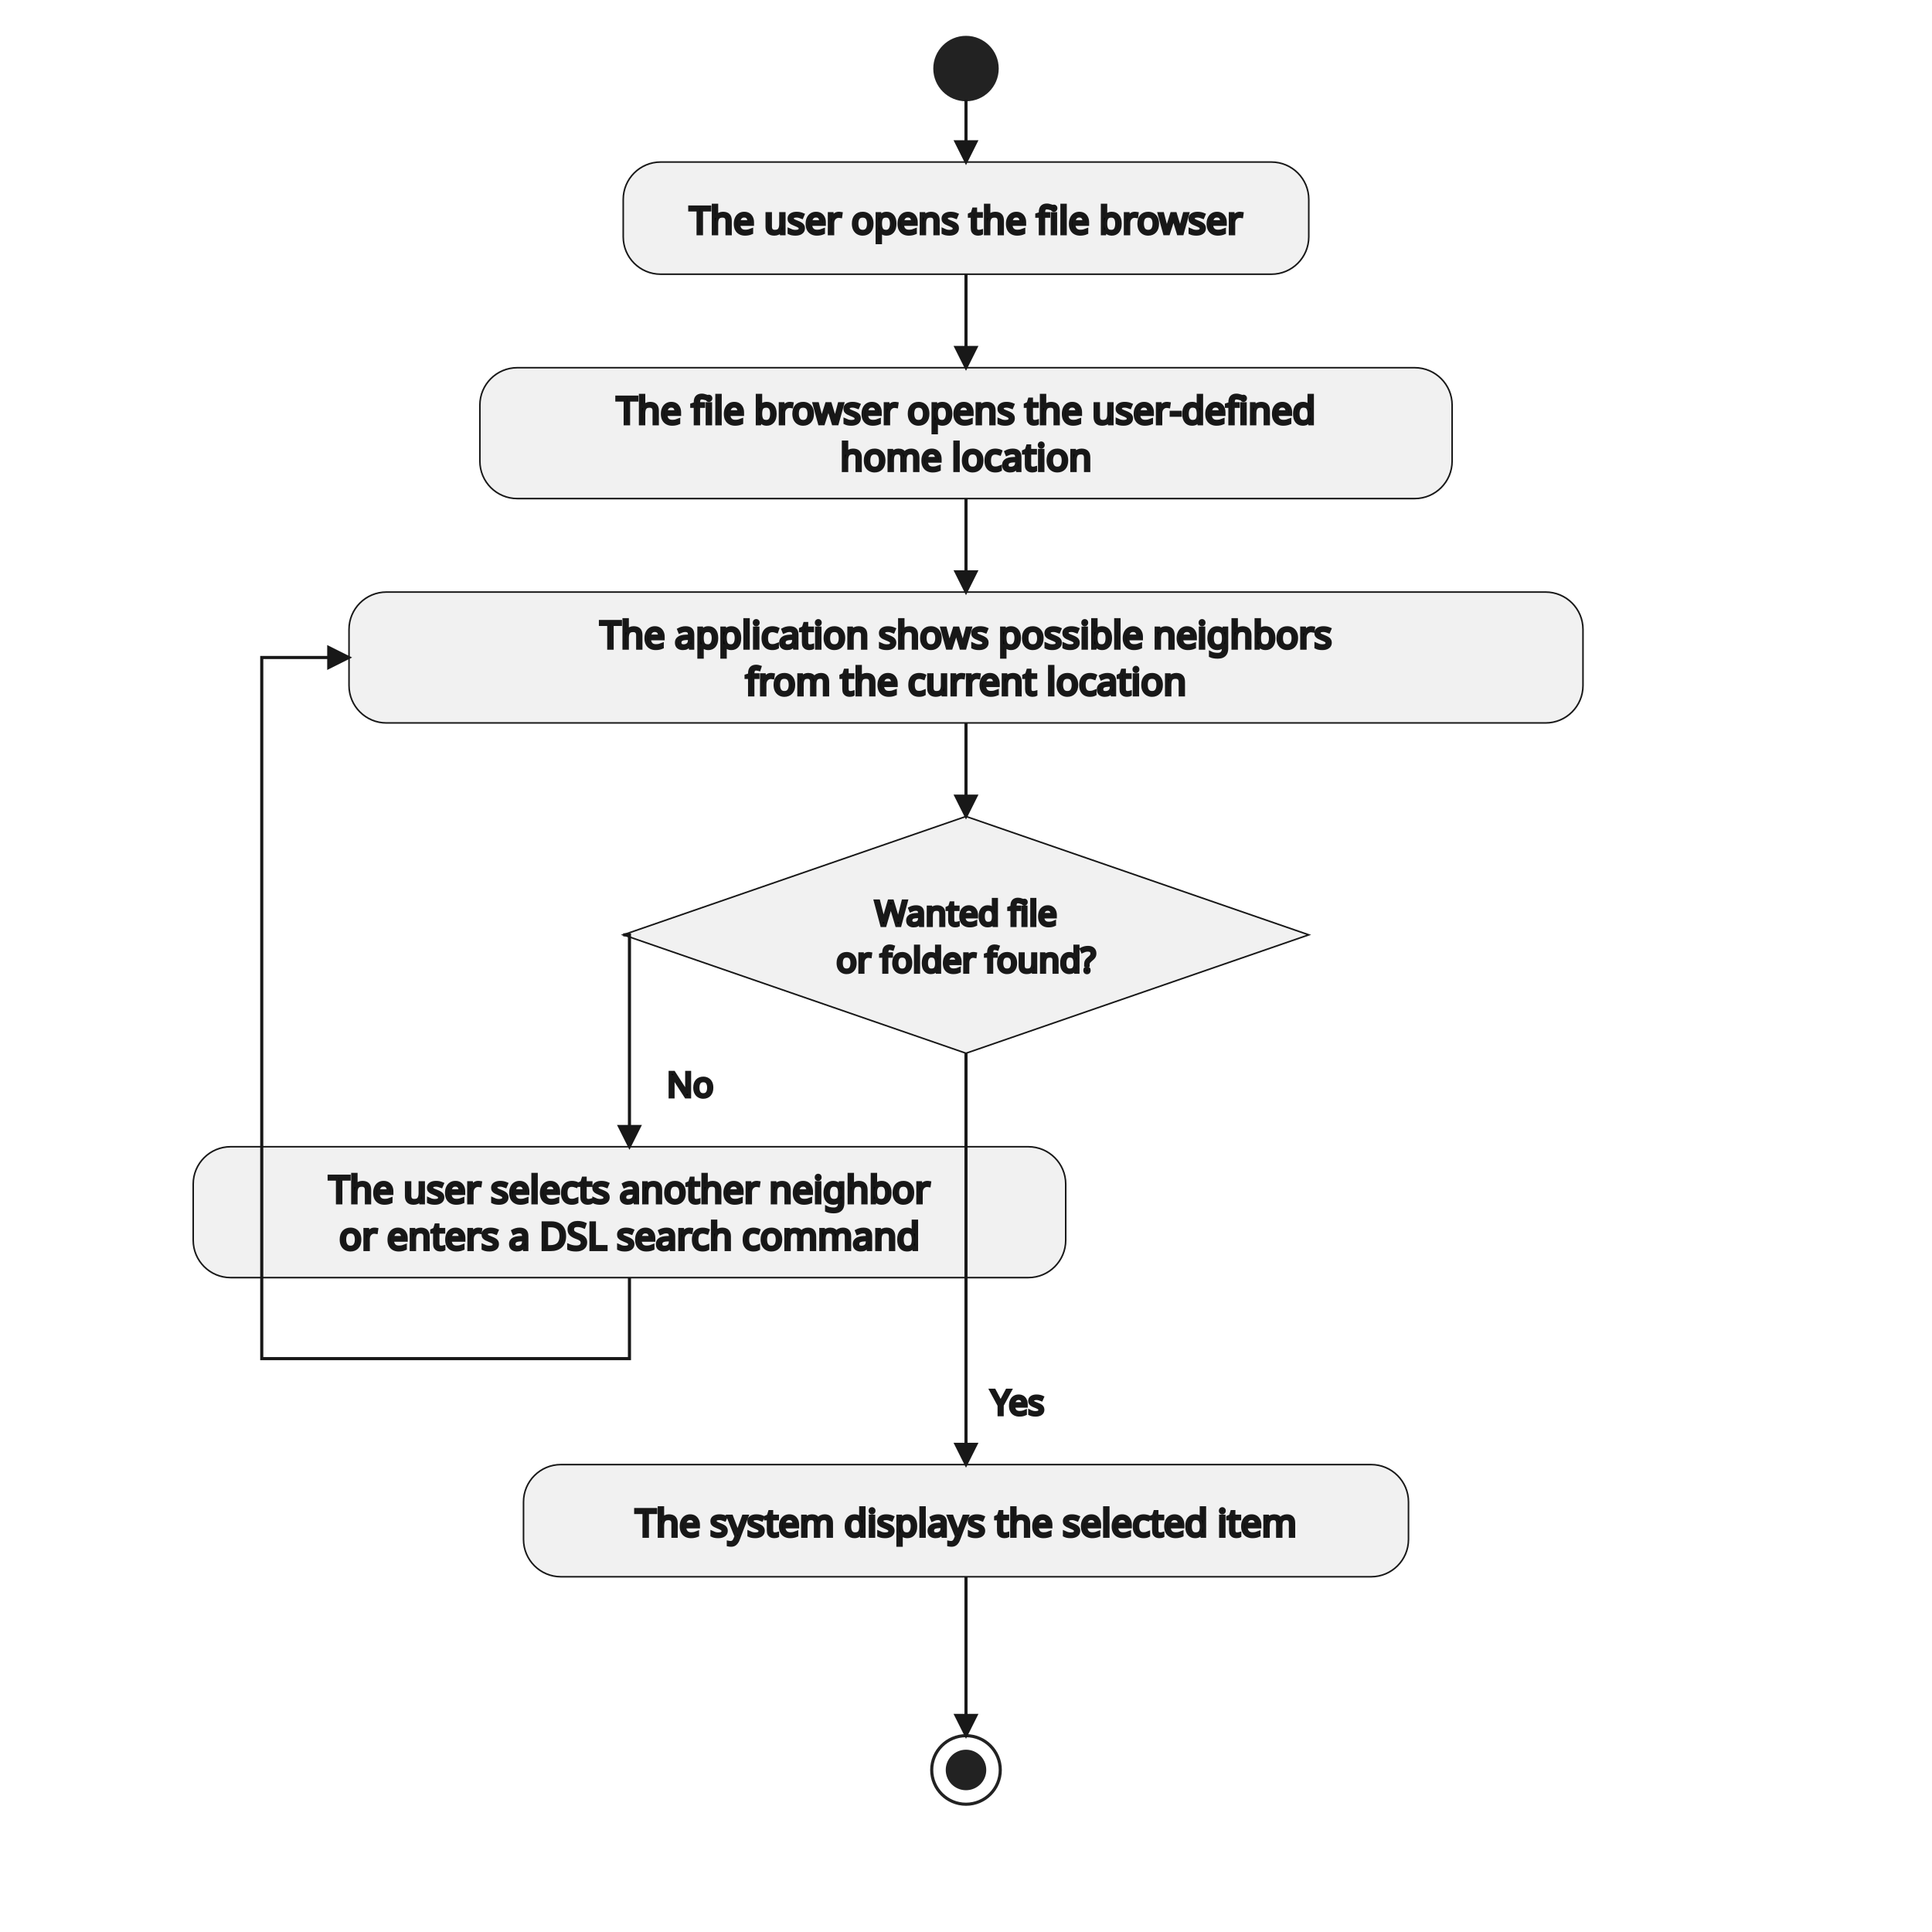
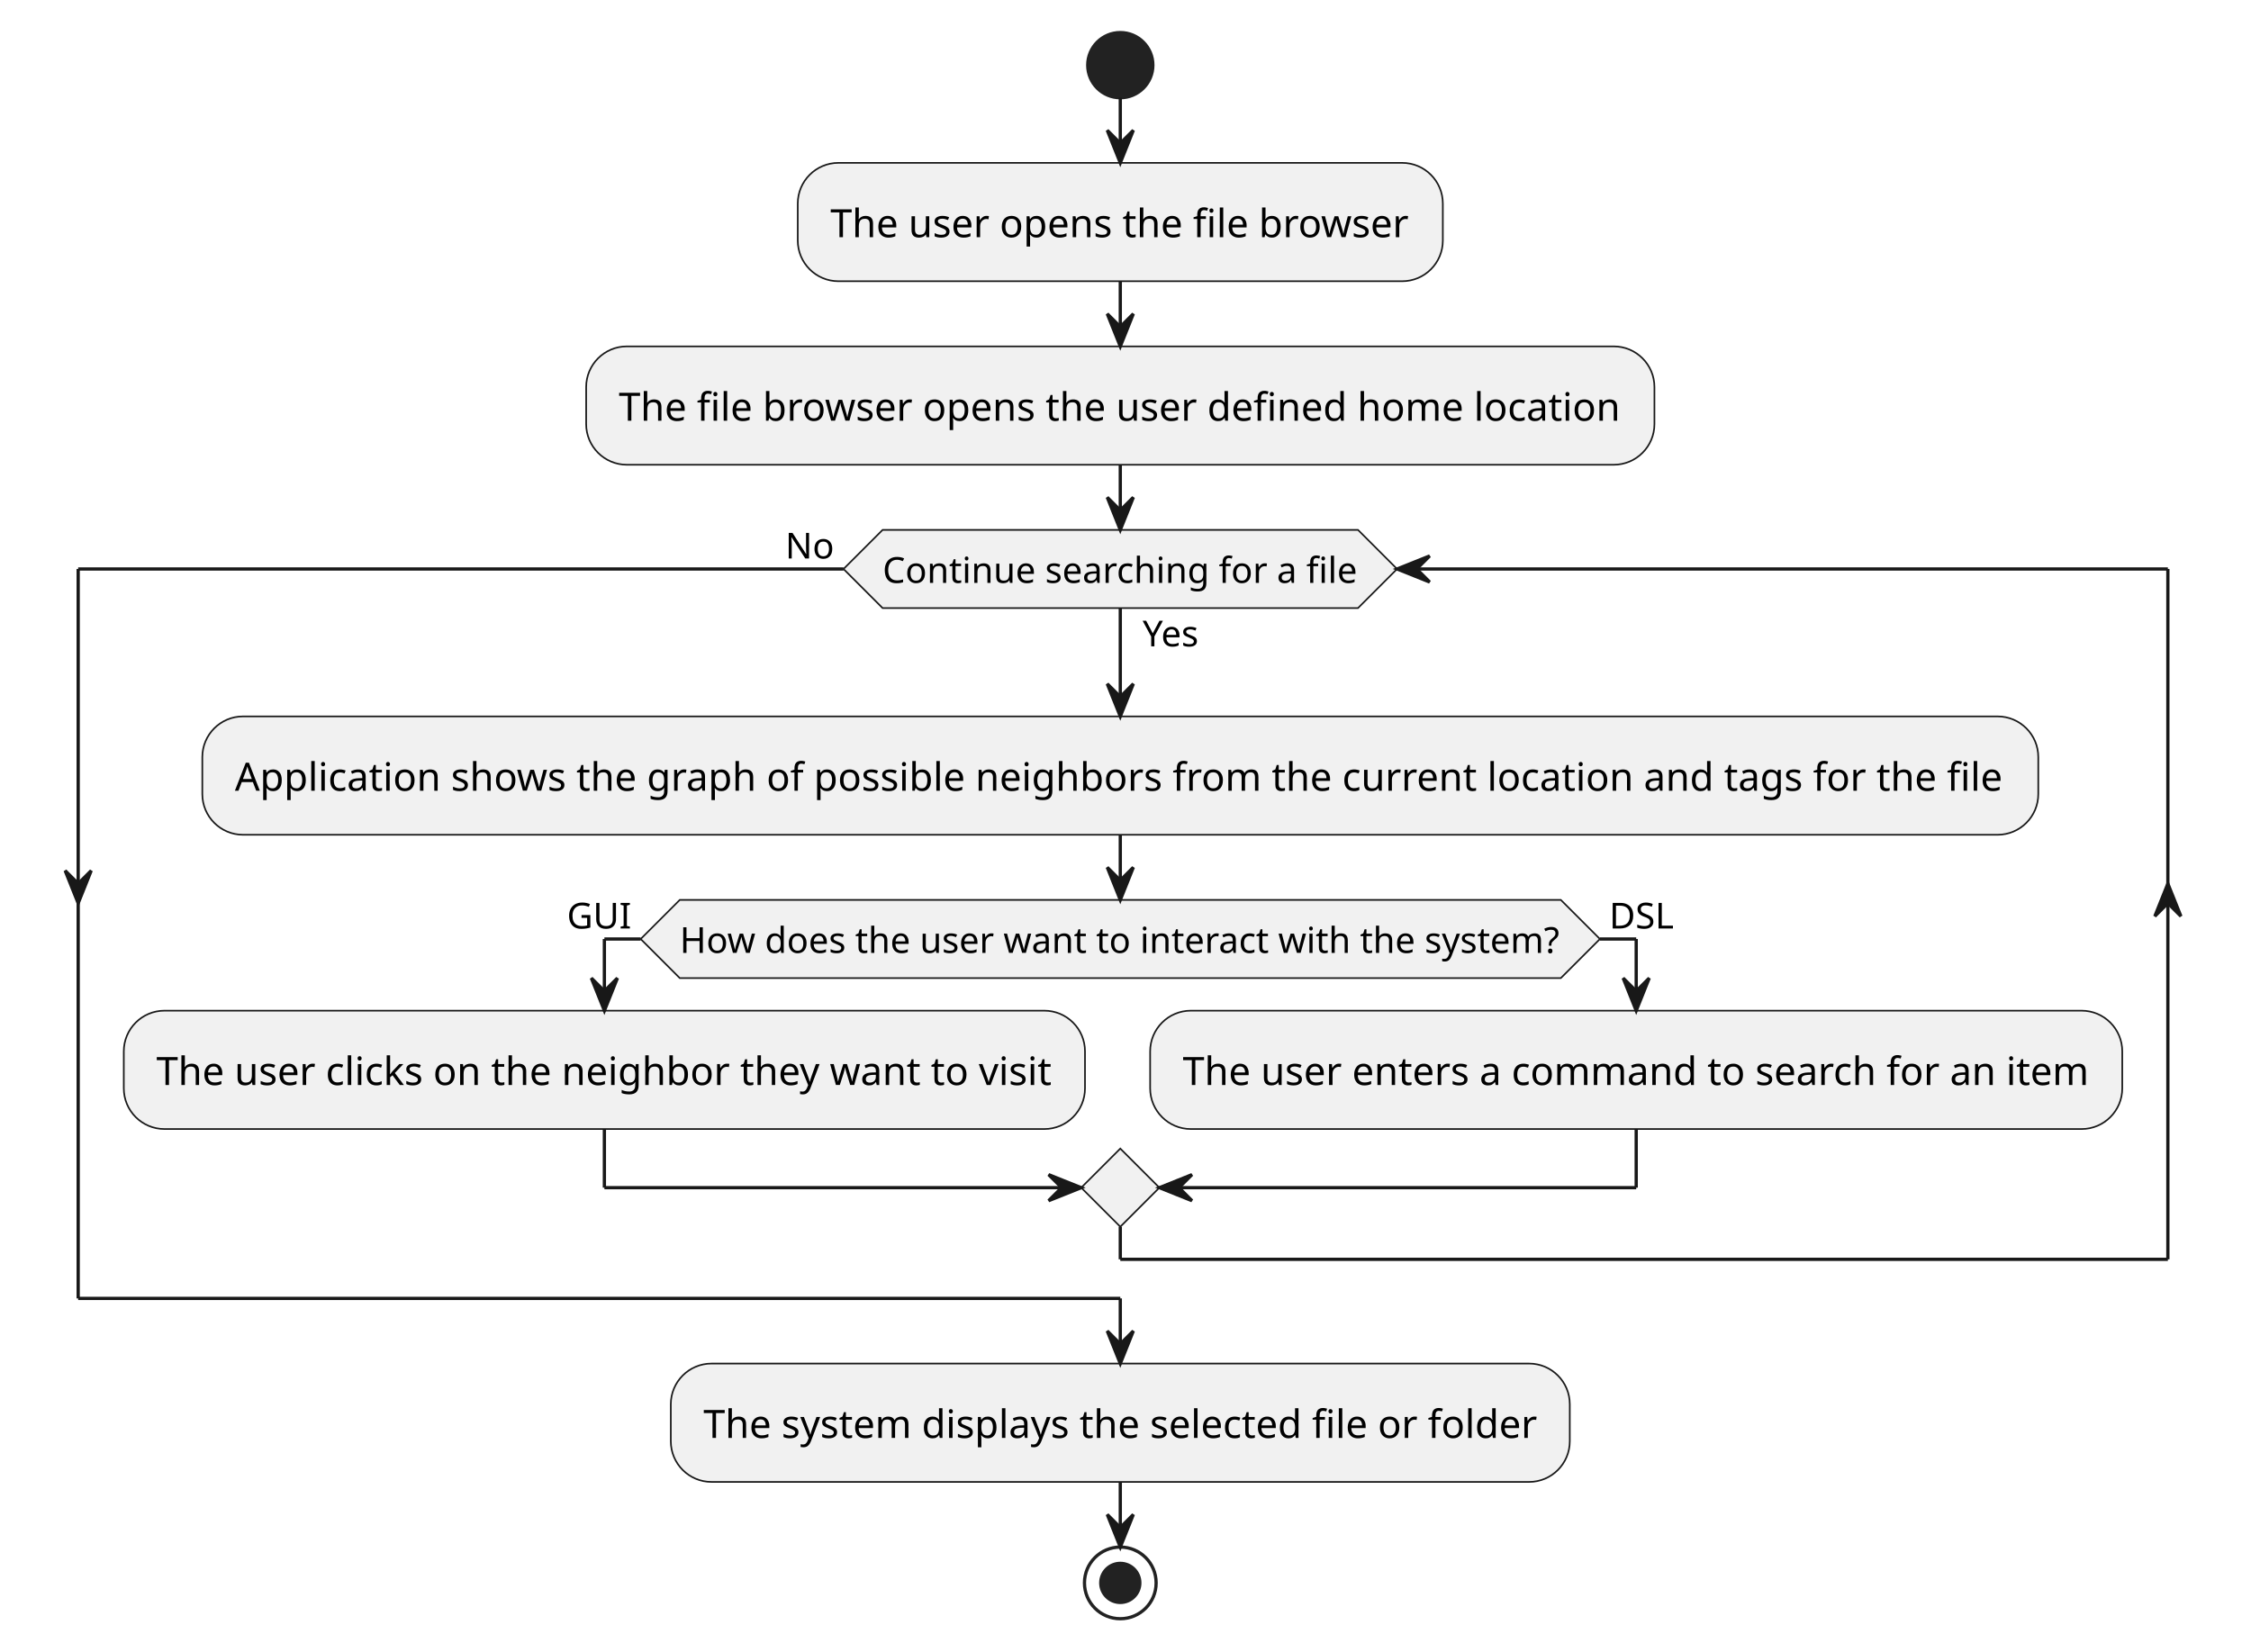
- <svg xmlns="http://www.w3.org/2000/svg" contentStyleType="text/css" data-diagram-type="ACTIVITY" height="620px" preserveAspectRatio="none" style="width:620px;height:620px;background:#FFFFFF;" version="1.1" viewBox="0 0 620 620" width="620px">
-   <defs>
-     <marker id="arrow" markerHeight="8" markerWidth="8" orient="auto" refX="7" refY="4">
-       <path d="M0,0 L8,4 L0,8 Z" fill="#181818" />
-     </marker>
-   </defs>
-   <g font-family="sans-serif" font-size="12" fill="#000000" stroke="#181818">
-     <ellipse cx="310" cy="22" rx="10" ry="10" fill="#222222" stroke="#222222" />
-     <rect x="200" y="52" width="220" height="36" rx="12" ry="12" fill="#F1F1F1" stroke-width="0.5" />
-     <text x="310" y="75" text-anchor="middle">The user opens the file browser</text>
-     <rect x="154" y="118" width="312" height="42" rx="12" ry="12" fill="#F1F1F1" stroke-width="0.5" />
-     <text x="310" y="136" text-anchor="middle">The file browser opens the user-defined</text>
-     <text x="310" y="151" text-anchor="middle">home location</text>
-     <rect x="112" y="190" width="396" height="42" rx="12" ry="12" fill="#F1F1F1" stroke-width="0.5" />
-     <text x="310" y="208" text-anchor="middle">The application shows possible neighbors</text>
-     <text x="310" y="223" text-anchor="middle">from the current location</text>
-     <polygon points="310,262 420,300 310,338 200,300" fill="#F1F1F1" stroke-width="0.5" />
-     <text x="310" y="297" text-anchor="middle" font-size="11">Wanted file</text>
-     <text x="310" y="312" text-anchor="middle" font-size="11">or folder found?</text>
-     <rect x="62" y="368" width="280" height="42" rx="12" ry="12" fill="#F1F1F1" stroke-width="0.5" />
-     <text x="202" y="386" text-anchor="middle">The user selects another neighbor</text>
-     <text x="202" y="401" text-anchor="middle">or enters a DSL search command</text>
-     <rect x="168" y="470" width="284" height="36" rx="12" ry="12" fill="#F1F1F1" stroke-width="0.5" />
-     <text x="310" y="493" text-anchor="middle">The system displays the selected item</text>
-     <ellipse cx="310" cy="568" rx="11" ry="11" fill="none" stroke="#222222" />
-     <ellipse cx="310" cy="568" rx="6" ry="6" fill="#222222" stroke="#222222" />
-     <line x1="310" y1="32" x2="310" y2="52" stroke-width="1" marker-end="url(#arrow)" />
-     <line x1="310" y1="88" x2="310" y2="118" stroke-width="1" marker-end="url(#arrow)" />
-     <line x1="310" y1="160" x2="310" y2="190" stroke-width="1" marker-end="url(#arrow)" />
-     <line x1="310" y1="232" x2="310" y2="262" stroke-width="1" marker-end="url(#arrow)" />
-     <polyline points="200,300 202,300 202,368" fill="none" stroke-width="1" marker-end="url(#arrow)" />
-     <text x="214" y="352" font-size="11">No</text>
-     <polyline points="202,410 202,436 84,436 84,211 112,211" fill="none" stroke-width="1" marker-end="url(#arrow)" />
-     <polyline points="310,338 310,470" fill="none" stroke-width="1" marker-end="url(#arrow)" />
-     <text x="318" y="454" font-size="11">Yes</text>
-     <line x1="310" y1="506" x2="310" y2="557" stroke-width="1" marker-end="url(#arrow)" />
+ <svg xmlns="http://www.w3.org/2000/svg" contentStyleType="text/css" data-diagram-type="ACTIVITY" height="507px" preserveAspectRatio="none" style="width:691px;height:507px;background:#FFFFFF;" version="1.1" viewBox="0 0 691 507" width="691px" zoomAndPan="magnify">
+   <defs />
+   <g>
+     <ellipse cx="343.903" cy="20" fill="#222222" rx="10" ry="10" style="stroke:#222222;stroke-width:1;" />
+     <rect fill="#F1F1F1" height="36.344" rx="12.5" ry="12.5" style="stroke:#181818;stroke-width:0.5;" width="198.021" x="244.892" y="50" />
+     <text fill="#000000" font-family="sans-serif" font-size="12" lengthAdjust="spacing" textLength="178.021" x="254.892" y="72.828">The user opens the file browser</text>
+     <rect fill="#F1F1F1" height="36.344" rx="12.5" ry="12.5" style="stroke:#181818;stroke-width:0.5;" width="327.934" x="179.936" y="106.344" />
+     <text fill="#000000" font-family="sans-serif" font-size="12" lengthAdjust="spacing" textLength="307.934" x="189.936" y="129.172">The file browser opens the user defined home location</text>
+     <rect fill="#F1F1F1" height="36.344" rx="12.5" ry="12.5" style="stroke:#181818;stroke-width:0.5;" width="563.592" x="62.107" y="219.947" />
+     <text fill="#000000" font-family="sans-serif" font-size="12" lengthAdjust="spacing" textLength="543.592" x="72.107" y="242.775">Application shows the graph of possible neighbors from the current location and tags for the file</text>
+     <polygon fill="#F1F1F1" points="208.67,276.291,479.136,276.291,491.136,288.291,479.136,300.291,208.67,300.291,196.67,288.291,208.67,276.291" style="stroke:#181818;stroke-width:0.5;" />
+     <text fill="#000000" font-family="sans-serif" font-size="11" lengthAdjust="spacing" textLength="270.466" x="208.67" y="292.559">How does the user want to interact with the system?</text>
+     <text fill="#000000" font-family="sans-serif" font-size="11" lengthAdjust="spacing" textLength="19.778" x="174.032" y="285.068">GUI</text>
+     <text fill="#000000" font-family="sans-serif" font-size="11" lengthAdjust="spacing" textLength="19.833" x="493.996" y="285.068">DSL</text>
+     <rect fill="#F1F1F1" height="36.344" rx="12.5" ry="12.5" style="stroke:#181818;stroke-width:0.5;" width="295.066" x="38" y="310.291" />
+     <text fill="#000000" font-family="sans-serif" font-size="12" lengthAdjust="spacing" textLength="275.066" x="48" y="333.119">The user clicks on the neighbor they want to visit</text>
+     <rect fill="#F1F1F1" height="36.344" rx="12.5" ry="12.5" style="stroke:#181818;stroke-width:0.5;" width="298.414" x="353.066" y="310.291" />
+     <text fill="#000000" font-family="sans-serif" font-size="12" lengthAdjust="spacing" textLength="278.414" x="363.066" y="333.119">The user enters a command to search for an item</text>
+     <polygon fill="#F1F1F1" points="343.903,352.635,355.903,364.635,343.903,376.635,331.903,364.635,343.903,352.635" style="stroke:#181818;stroke-width:0.5;" />
+     <polygon fill="#F1F1F1" points="270.935,162.688,416.871,162.688,428.871,174.688,416.871,186.688,270.935,186.688,258.935,174.688,270.935,162.688" style="stroke:#181818;stroke-width:0.5;" />
+     <text fill="#000000" font-family="sans-serif" font-size="11" lengthAdjust="spacing" textLength="17.699" x="350.763" y="198.447">Yes</text>
+     <text fill="#000000" font-family="sans-serif" font-size="11" lengthAdjust="spacing" textLength="145.936" x="270.935" y="178.956">Continue searching for a file</text>
+     <text fill="#000000" font-family="sans-serif" font-size="11" lengthAdjust="spacing" textLength="15.015" x="241.06" y="171.465">No</text>
+     <rect fill="#F1F1F1" height="36.344" rx="12.5" ry="12.5" style="stroke:#181818;stroke-width:0.5;" width="275.962" x="205.922" y="418.635" />
+     <text fill="#000000" font-family="sans-serif" font-size="12" lengthAdjust="spacing" textLength="255.962" x="215.922" y="441.464">The system displays the selected file or folder</text>
+     <ellipse cx="343.903" cy="485.979" fill="none" rx="11" ry="11" style="stroke:#222222;stroke-width:1;" />
+     <ellipse cx="343.903" cy="485.979" fill="#222222" rx="6" ry="6" style="stroke:#222222;stroke-width:1;" />
+     <line style="stroke:#181818;stroke-width:1;" x1="343.903" x2="343.903" y1="30" y2="50" />
+     <polygon fill="#181818" points="339.903,40,343.903,50,347.903,40,343.903,44" style="stroke:#181818;stroke-width:1;" />
+     <line style="stroke:#181818;stroke-width:1;" x1="343.903" x2="343.903" y1="86.344" y2="106.344" />
+     <polygon fill="#181818" points="339.903,96.344,343.903,106.344,347.903,96.344,343.903,100.344" style="stroke:#181818;stroke-width:1;" />
+     <line style="stroke:#181818;stroke-width:1;" x1="196.67" x2="185.533" y1="288.291" y2="288.291" />
+     <line style="stroke:#181818;stroke-width:1;" x1="185.533" x2="185.533" y1="288.291" y2="310.291" />
+     <polygon fill="#181818" points="181.533,300.291,185.533,310.291,189.533,300.291,185.533,304.291" style="stroke:#181818;stroke-width:1;" />
+     <line style="stroke:#181818;stroke-width:1;" x1="491.136" x2="502.273" y1="288.291" y2="288.291" />
+     <line style="stroke:#181818;stroke-width:1;" x1="502.273" x2="502.273" y1="288.291" y2="310.291" />
+     <polygon fill="#181818" points="498.273,300.291,502.273,310.291,506.273,300.291,502.273,304.291" style="stroke:#181818;stroke-width:1;" />
+     <line style="stroke:#181818;stroke-width:1;" x1="185.533" x2="185.533" y1="346.635" y2="364.635" />
+     <line style="stroke:#181818;stroke-width:1;" x1="185.533" x2="331.903" y1="364.635" y2="364.635" />
+     <polygon fill="#181818" points="321.903,360.635,331.903,364.635,321.903,368.635,325.903,364.635" style="stroke:#181818;stroke-width:1;" />
+     <line style="stroke:#181818;stroke-width:1;" x1="502.273" x2="502.273" y1="346.635" y2="364.635" />
+     <line style="stroke:#181818;stroke-width:1;" x1="502.273" x2="355.903" y1="364.635" y2="364.635" />
+     <polygon fill="#181818" points="365.903,360.635,355.903,364.635,365.903,368.635,361.903,364.635" style="stroke:#181818;stroke-width:1;" />
+     <line style="stroke:#181818;stroke-width:1;" x1="343.903" x2="343.903" y1="256.291" y2="276.291" />
+     <polygon fill="#181818" points="339.903,266.291,343.903,276.291,347.903,266.291,343.903,270.291" style="stroke:#181818;stroke-width:1;" />
+     <line style="stroke:#181818;stroke-width:1;" x1="343.903" x2="343.903" y1="186.688" y2="219.947" />
+     <polygon fill="#181818" points="339.903,209.947,343.903,219.947,347.903,209.947,343.903,213.947" style="stroke:#181818;stroke-width:1;" />
+     <line style="stroke:#181818;stroke-width:1;" x1="343.903" x2="343.903" y1="376.635" y2="386.635" />
+     <line style="stroke:#181818;stroke-width:1;" x1="343.903" x2="665.48" y1="386.635" y2="386.635" />
+     <polygon fill="#181818" points="661.48,281.3,665.48,271.3,669.48,281.3,665.48,277.3" style="stroke:#181818;stroke-width:1;" />
+     <line style="stroke:#181818;stroke-width:1;" x1="665.48" x2="665.48" y1="174.688" y2="386.635" />
+     <line style="stroke:#181818;stroke-width:1;" x1="665.48" x2="428.871" y1="174.688" y2="174.688" />
+     <polygon fill="#181818" points="438.871,170.688,428.871,174.688,438.871,178.688,434.871,174.688" style="stroke:#181818;stroke-width:1;" />
+     <line style="stroke:#181818;stroke-width:1;" x1="258.935" x2="24" y1="174.688" y2="174.688" />
+     <polygon fill="#181818" points="20,267.3,24,277.3,28,267.3,24,271.3" style="stroke:#181818;stroke-width:1;" />
+     <line style="stroke:#181818;stroke-width:1;" x1="24" x2="24" y1="174.688" y2="398.635" />
+     <line style="stroke:#181818;stroke-width:1;" x1="24" x2="343.903" y1="398.635" y2="398.635" />
+     <line style="stroke:#181818;stroke-width:1;" x1="343.903" x2="343.903" y1="398.635" y2="418.635" />
+     <polygon fill="#181818" points="339.903,408.635,343.903,418.635,347.903,408.635,343.903,412.635" style="stroke:#181818;stroke-width:1;" />
+     <line style="stroke:#181818;stroke-width:1;" x1="343.903" x2="343.903" y1="142.688" y2="162.688" />
+     <polygon fill="#181818" points="339.903,152.688,343.903,162.688,347.903,152.688,343.903,156.688" style="stroke:#181818;stroke-width:1;" />
+     <line style="stroke:#181818;stroke-width:1;" x1="343.903" x2="343.903" y1="454.979" y2="474.979" />
+     <polygon fill="#181818" points="339.903,464.979,343.903,474.979,347.903,464.979,343.903,468.979" style="stroke:#181818;stroke-width:1;" />
  </g>
</svg>
